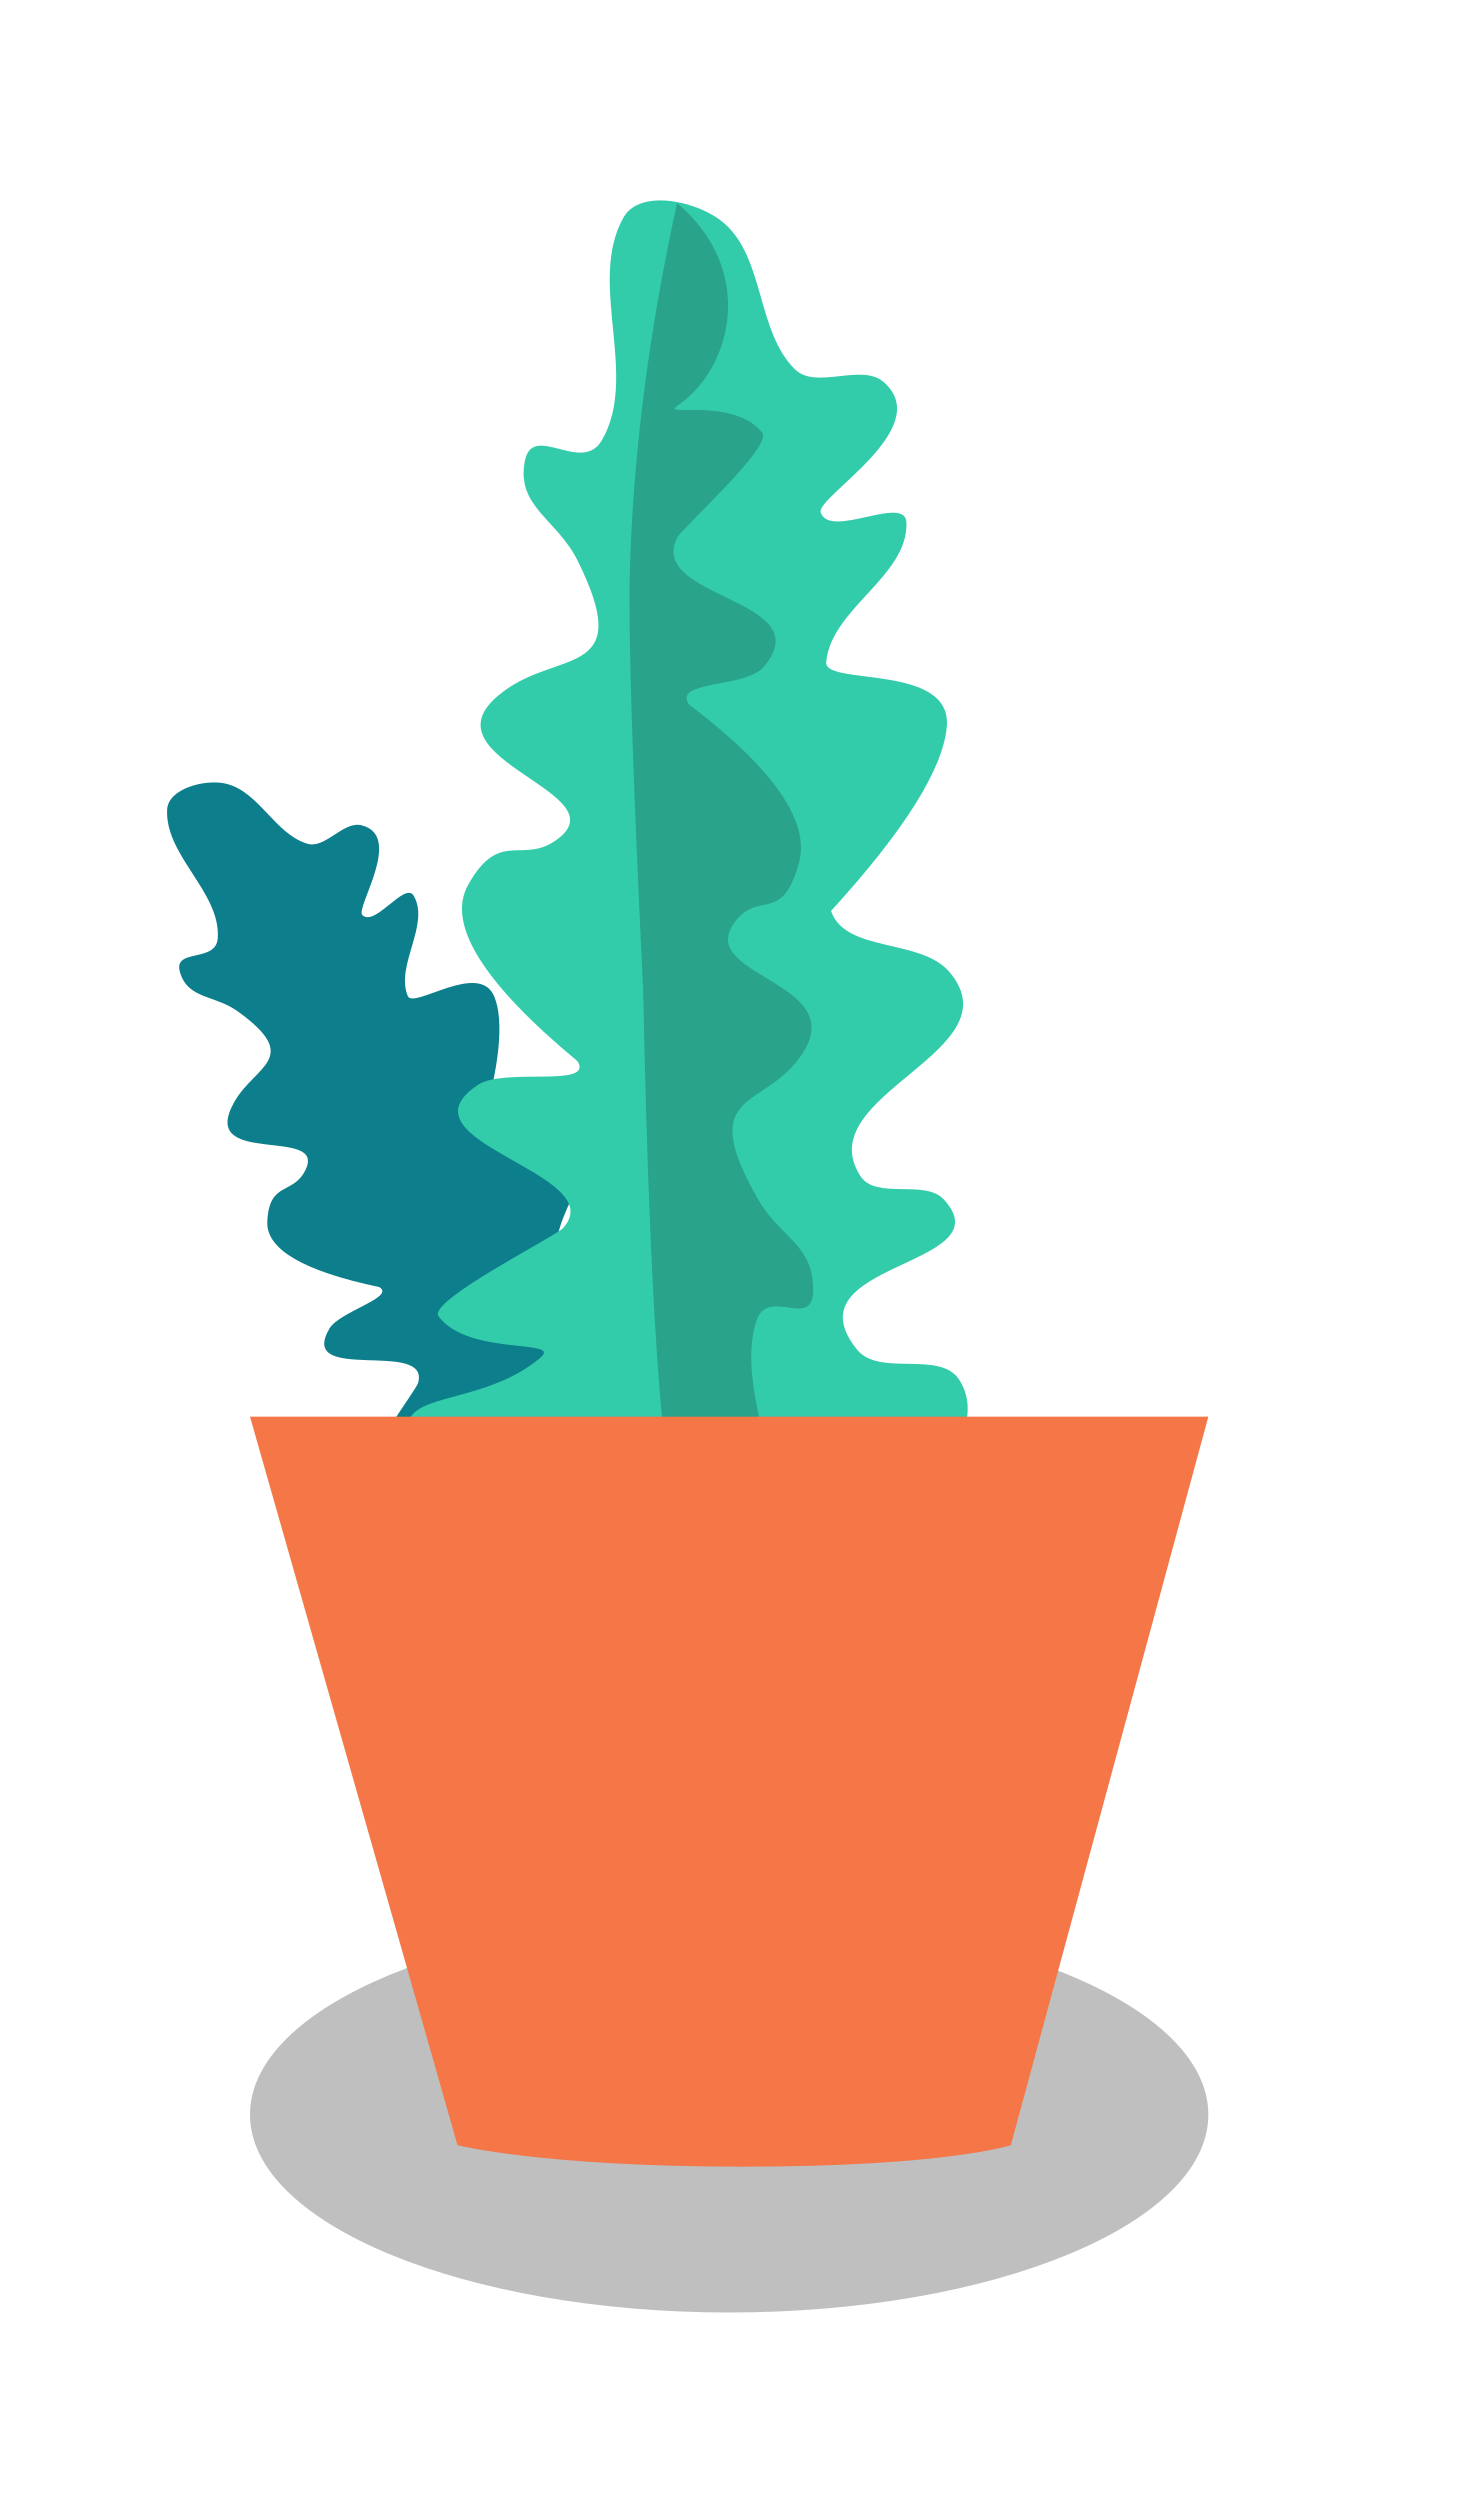
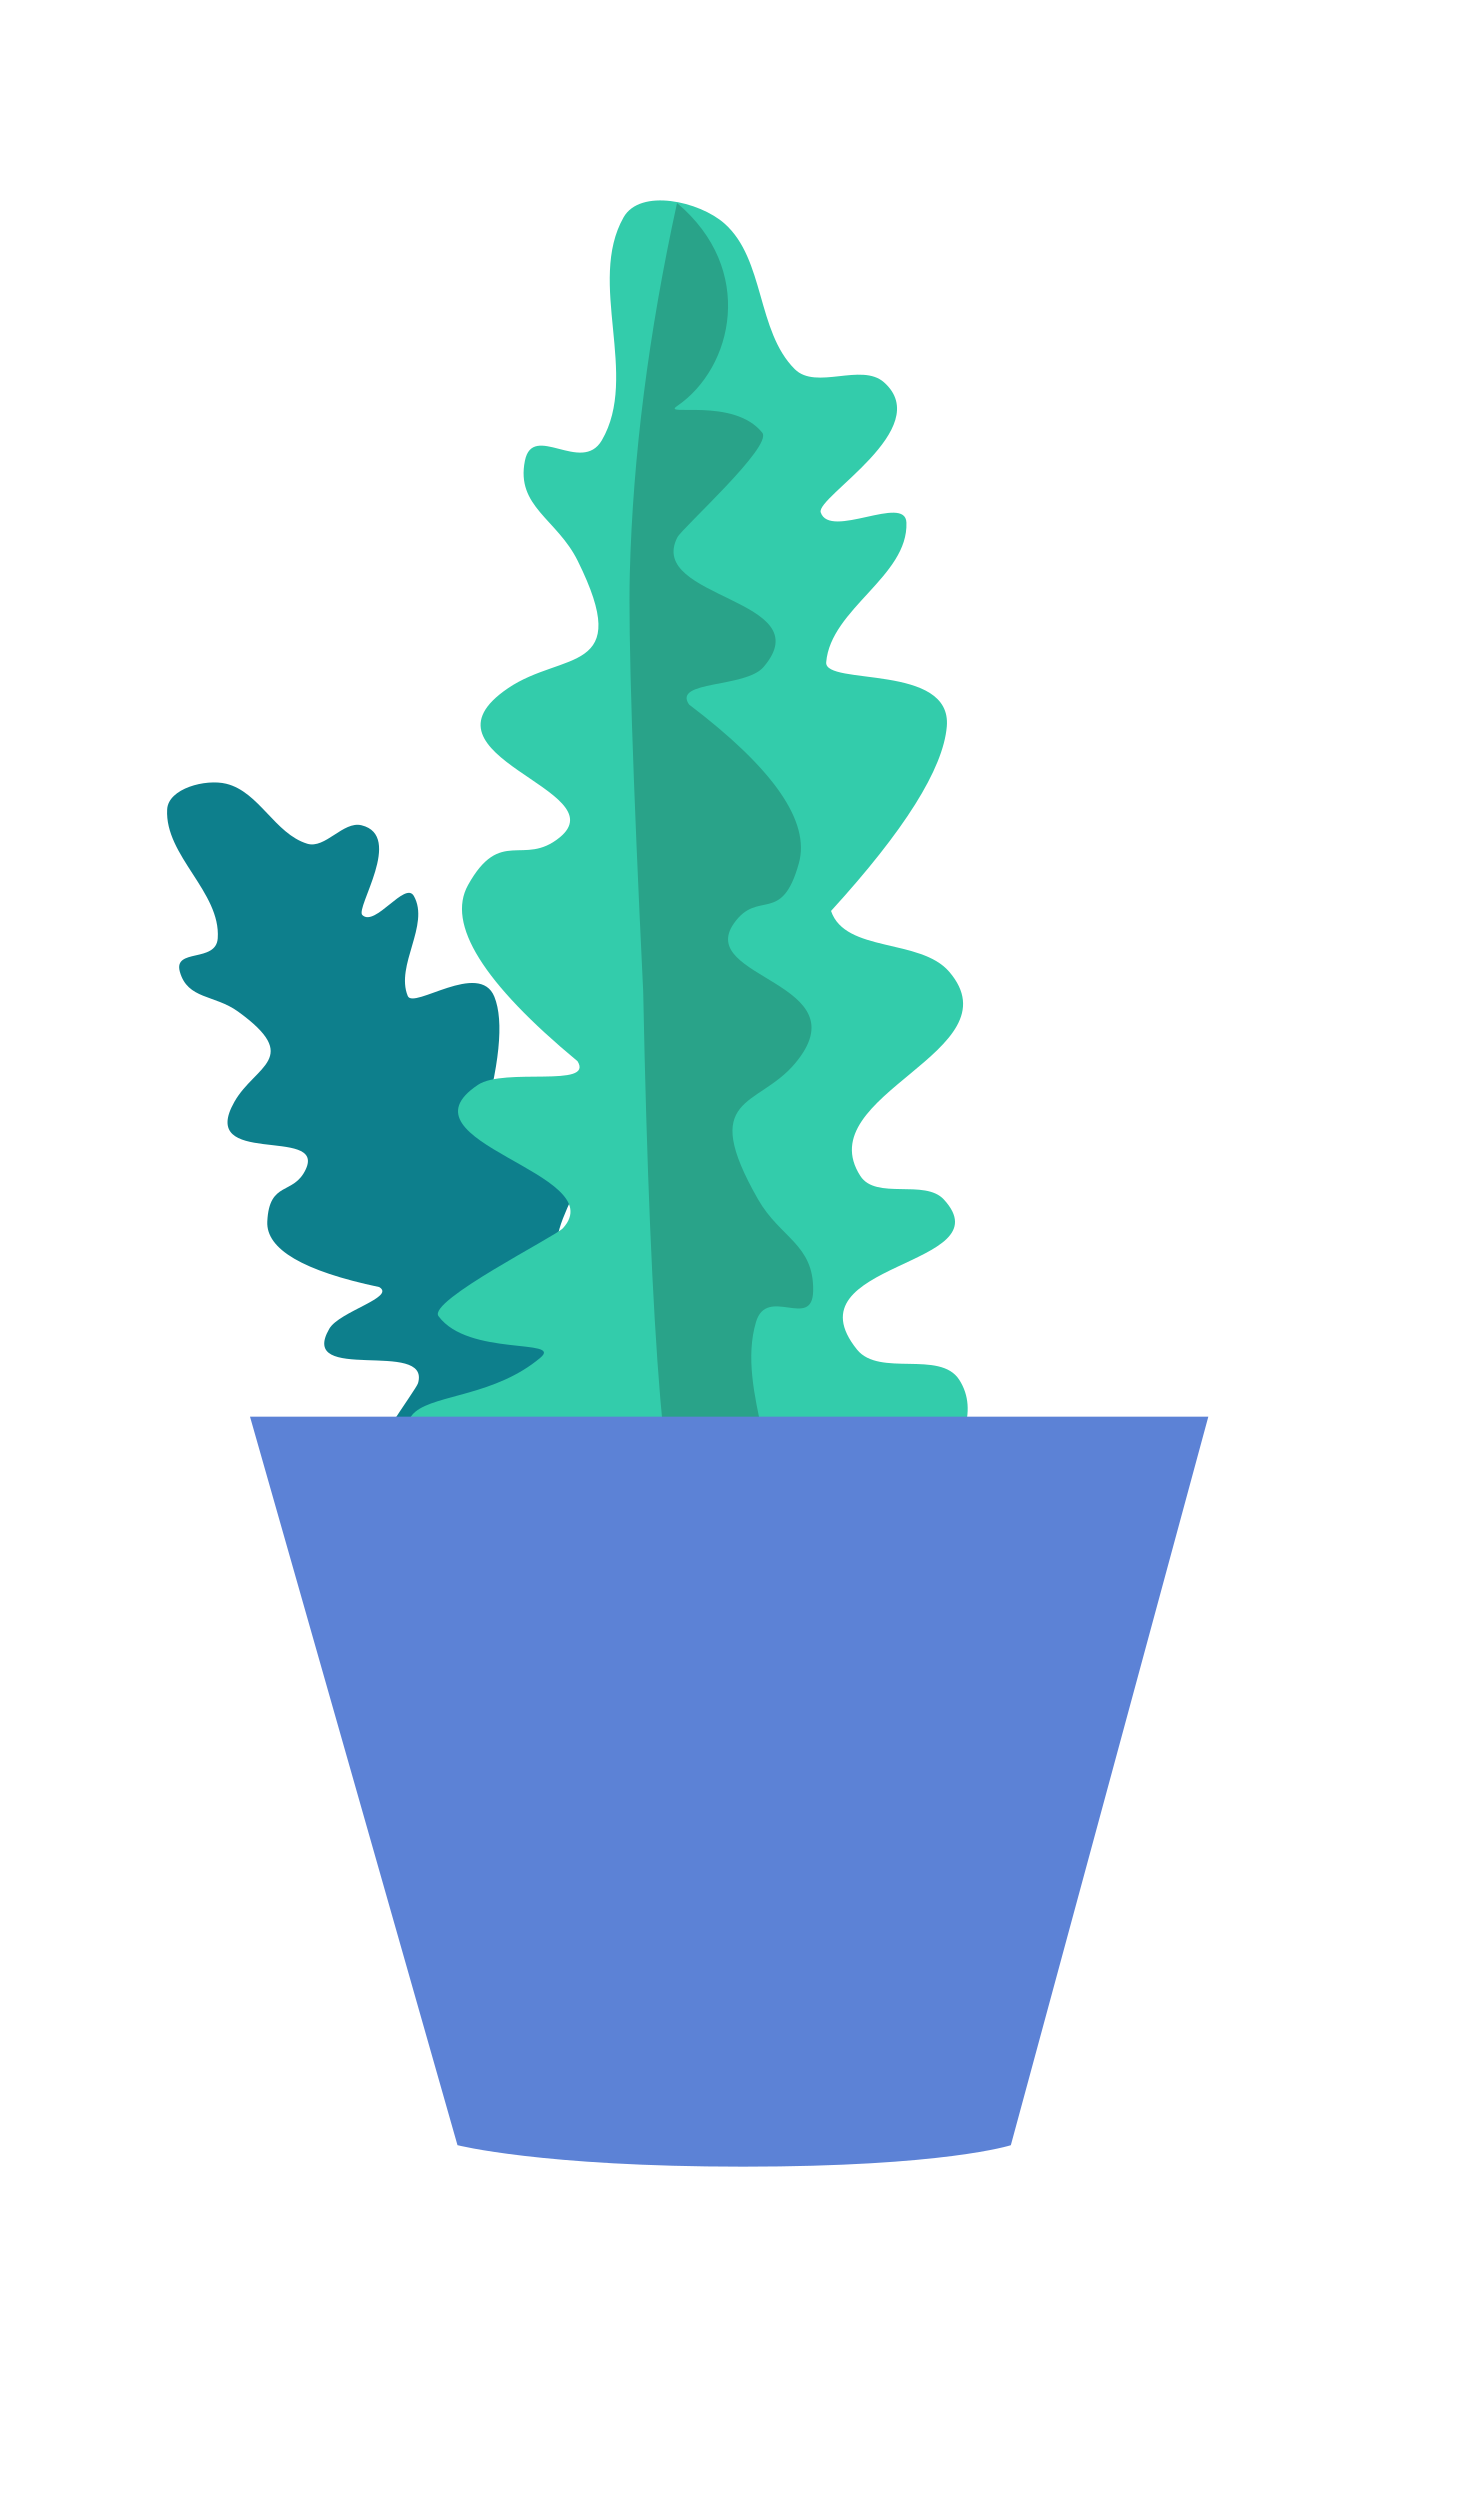
<svg xmlns="http://www.w3.org/2000/svg" width="70" height="120" viewBox="0 0 70 120">
  <g fill="none" fill-rule="evenodd">
-     <path fill="#000" fill-opacity=".25" d="M58,101.5 C58,106.748 47.702,111 35,111 C22.297,111 12,106.748 12,101.5 C12,96.252 22.297,92 35,92 C47.702,92 58,96.252 58,101.5" />
    <path fill="#0D7F8C" d="M15.53,75.865 C8.417,69.887 13.075,71.878 15.607,69.406 C16.254,68.774 13.403,69.561 12.395,68.441 C12.015,68.02 15.741,65.783 15.948,65.519 C17.333,63.755 10.527,63.41 12.979,61.5 C13.735,60.911 16.527,61.298 15.948,60.543 C12.857,58.466 11.59,56.824 12.145,55.617 C12.977,53.807 13.781,54.941 14.805,53.975 C16.46,52.413 9.976,51.963 12.837,49.693 C14.407,48.448 16.651,48.983 14.62,45.744 C13.877,44.56 12.59,44.302 12.746,42.924 C12.88,41.748 14.512,43.19 15.033,42.12 C16.008,40.116 14.154,37.487 15.101,35.47 C15.528,34.56 17.363,34.796 18.19,35.392 C19.513,36.345 19.452,38.491 20.716,39.517 C21.421,40.089 22.728,39.142 23.466,39.674 C25.17,40.902 21.692,43.242 21.887,43.684 C22.234,44.468 24.414,42.916 24.523,43.764 C24.725,45.345 22.446,46.508 22.453,48.102 C22.456,48.813 26.294,47.799 26.294,49.693 C26.294,50.955 25.284,52.872 23.262,55.443 C23.805,56.648 26.053,56.016 27.02,56.935 C29.316,59.118 23.053,60.936 24.861,63.205 C25.401,63.884 26.83,63.12 27.464,63.683 C29.531,65.519 22.833,65.934 25.222,68.348 C25.974,69.108 27.748,68.142 28.412,68.975 C29.812,70.73 26.522,73.781 25.645,74.32" transform="rotate(-22 20.254 55.365)" />
    <path fill="#33CCAB" d="M27.77,76.336 C16.596,66.671 23.913,69.89 27.891,65.892 C28.908,64.87 24.428,66.143 22.844,64.332 C22.248,63.65 28.102,60.033 28.426,59.607 C30.603,56.755 19.91,56.196 23.762,53.107 C24.95,52.155 29.337,52.781 28.426,51.561 C23.571,48.202 21.58,45.547 22.452,43.596 C23.76,40.668 25.023,42.501 26.631,40.939 C29.232,38.414 19.044,37.686 23.54,34.016 C26.005,32.002 29.531,32.868 26.34,27.631 C25.174,25.716 23.151,25.299 23.397,23.07 C23.608,21.168 26.171,23.499 26.989,21.769 C28.521,18.529 25.609,14.279 27.096,11.017 C27.768,9.545 30.65,9.926 31.95,10.891 C34.028,12.432 33.933,15.902 35.919,17.56 C37.026,18.485 39.08,16.955 40.239,17.814 C42.917,19.801 37.452,23.585 37.758,24.299 C38.304,25.567 41.729,23.057 41.899,24.428 C42.217,26.985 38.636,28.866 38.647,31.443 C38.652,32.593 44.683,30.953 44.683,34.016 C44.683,36.057 43.095,39.157 39.919,43.314 C40.772,45.261 44.303,44.24 45.823,45.726 C49.431,49.256 39.589,52.196 42.43,55.865 C43.28,56.962 45.524,55.728 46.52,56.639 C49.768,59.607 39.245,60.277 42.999,64.182 C44.18,65.41 46.966,63.848 48.01,65.195 C50.209,68.032 45.04,72.966 43.663,73.838" transform="rotate(5 35.193 43.187)" />
    <path fill="#29A389" d="M33.75,75.278 C30.191,71.837 31.612,67.202 34.43,65.555 C35.243,65.08 31.69,65.806 30.437,63.995 C29.965,63.313 34.596,59.696 34.853,59.27 C36.575,56.418 28.115,55.859 31.163,52.77 C32.102,51.818 35.573,52.444 34.853,51.224 C31.012,47.865 29.436,45.21 30.126,43.259 C31.161,40.331 32.16,42.164 33.433,40.602 C35.491,38.077 27.43,37.349 30.987,33.678 C32.938,31.665 35.727,32.531 33.203,27.294 C32.28,25.379 30.679,24.961 30.874,22.733 C31.041,20.831 33.069,23.162 33.716,21.432 C34.928,18.192 32.624,13.942 33.801,10.68 C34.332,9.208 36.612,9.589 37.641,10.553 C38.737,11.581 38.86,20.611 38.01,37.645 C37.787,48.068 37.534,54.751 37.252,57.694 C36.717,63.274 35.55,69.136 33.75,75.278 Z" transform="rotate(176 34.268 42.49)" />
-     <path fill="#F57647" d="M12,68 L21.959,102.968 C21.959,102.968 25.956,104 35.664,104 C45.371,104 48.52,102.97 48.52,102.97 L58,68" />
+     <path fill="#5C82D6" d="M12,68 L21.959,102.968 C21.959,102.968 25.956,104 35.664,104 C45.371,104 48.52,102.97 48.52,102.97 L58,68" />
  </g>
</svg>
